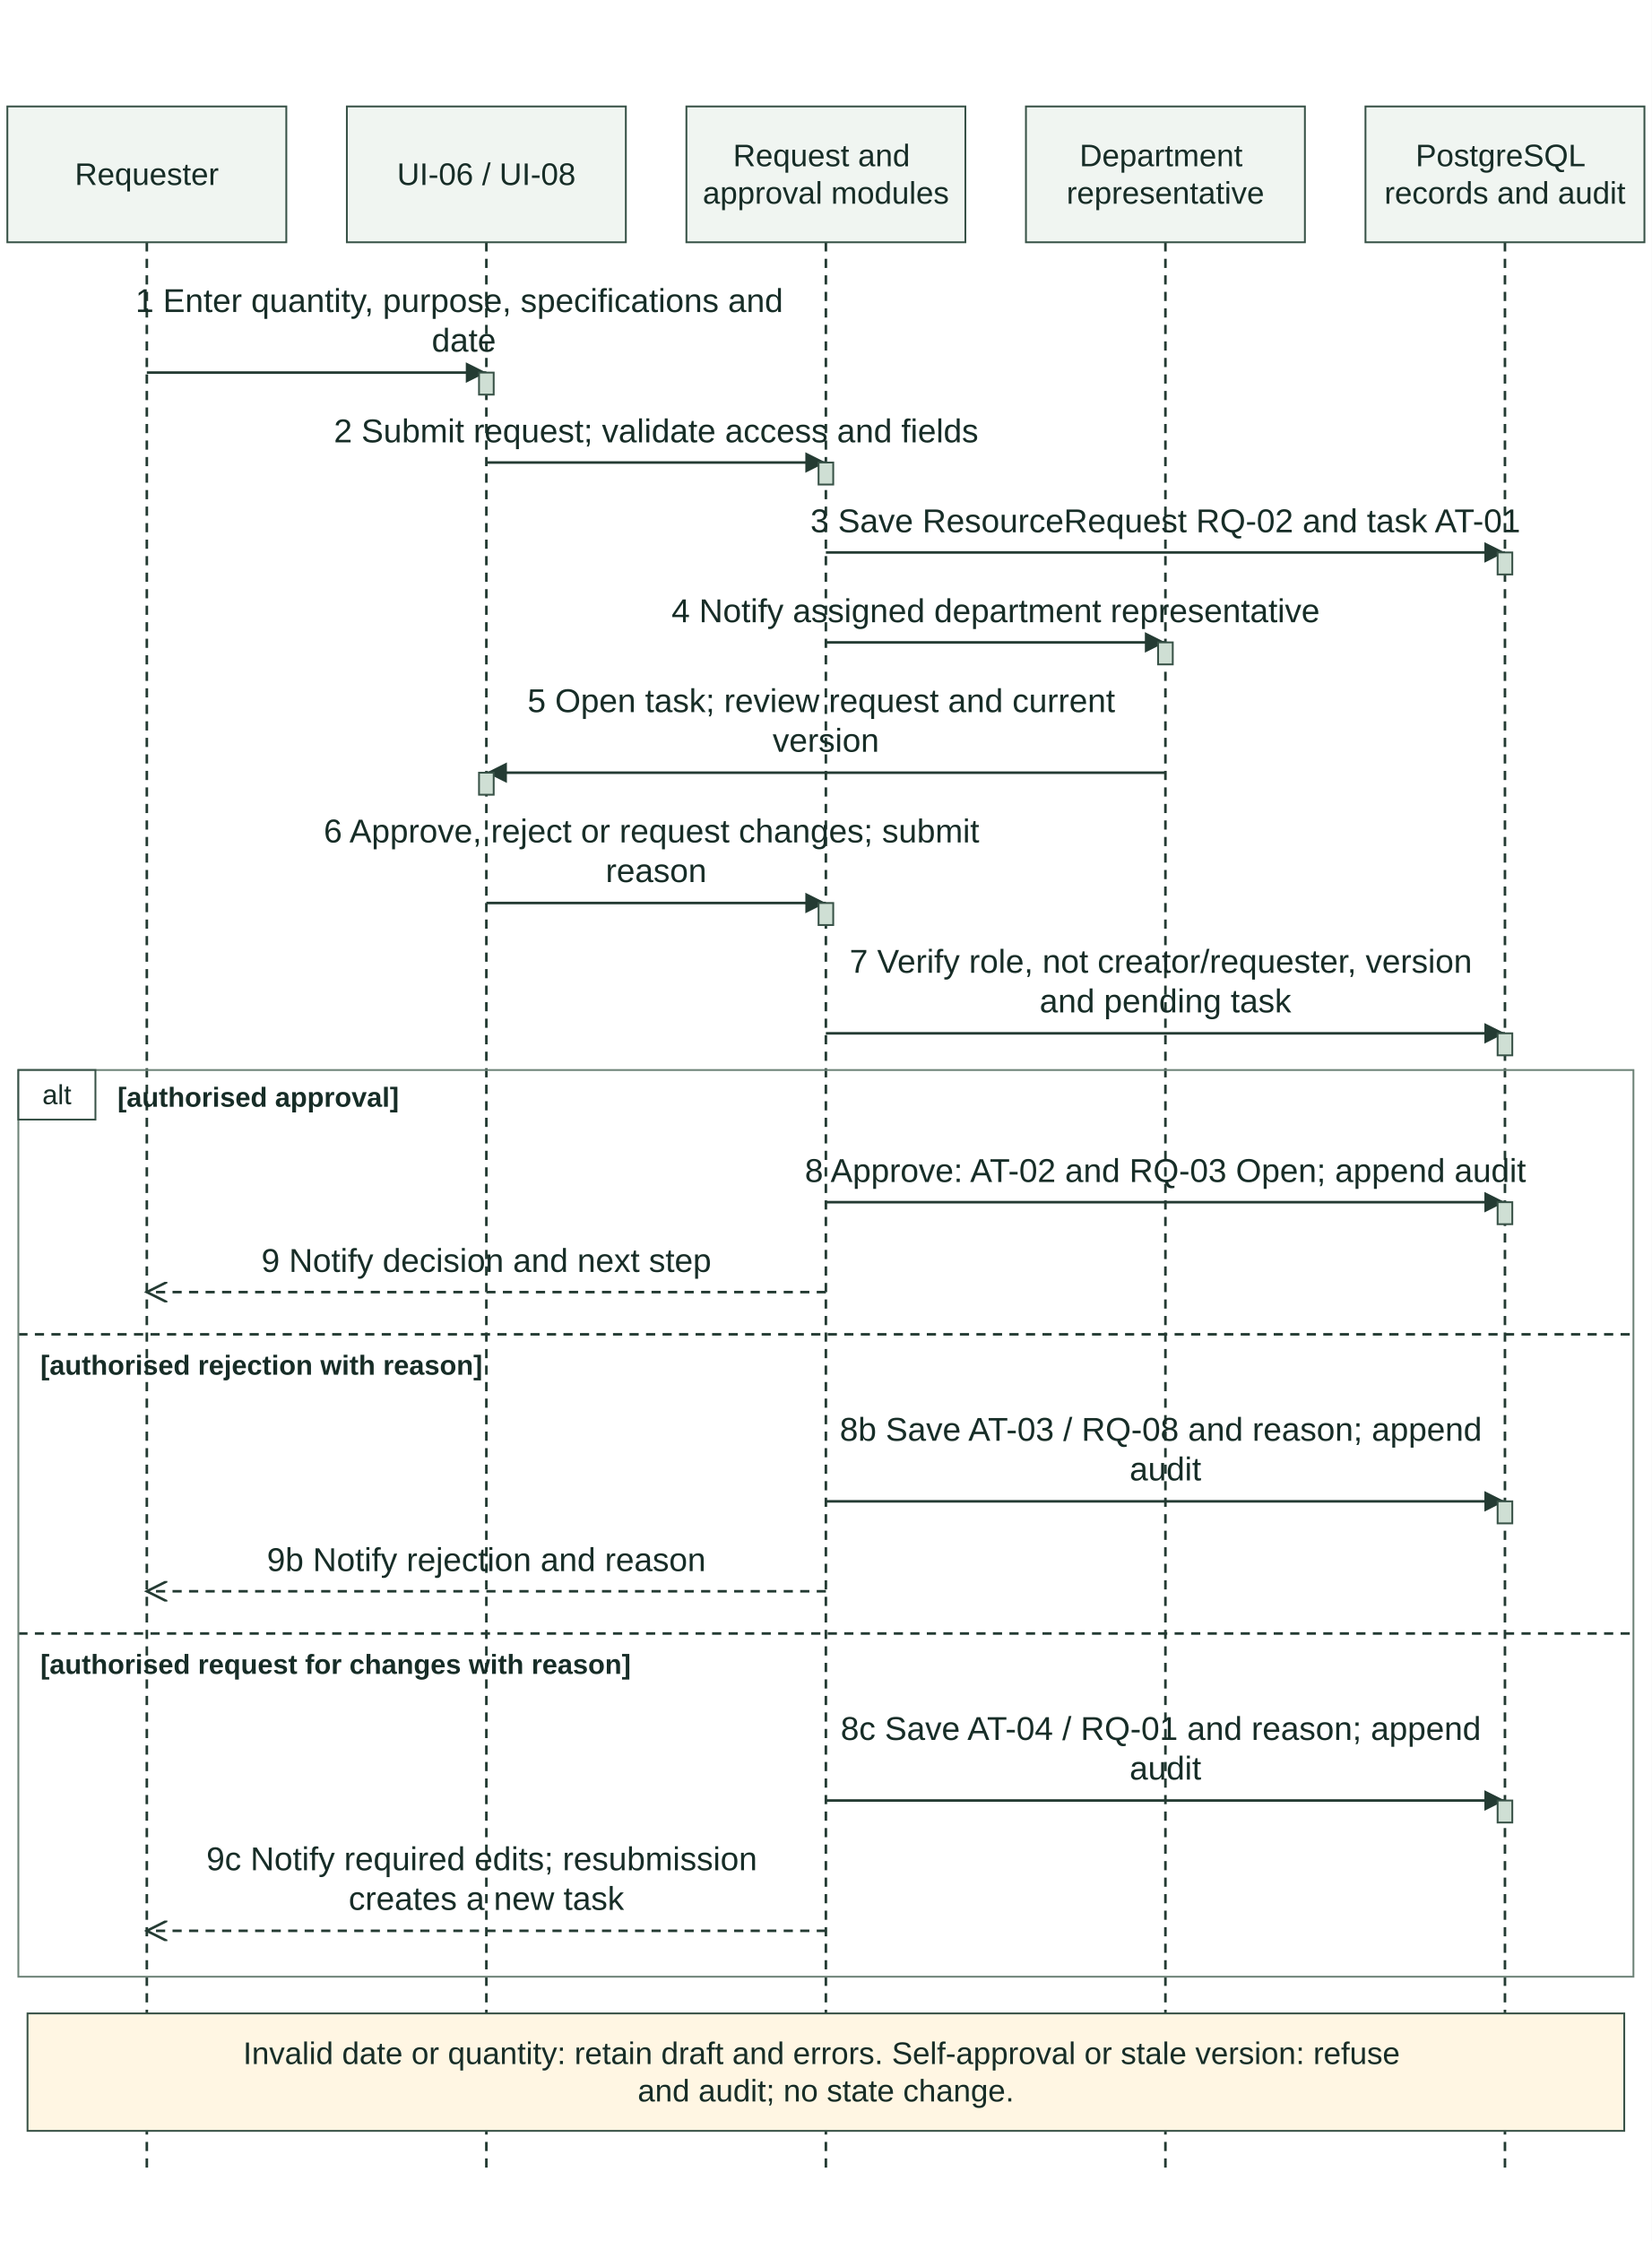
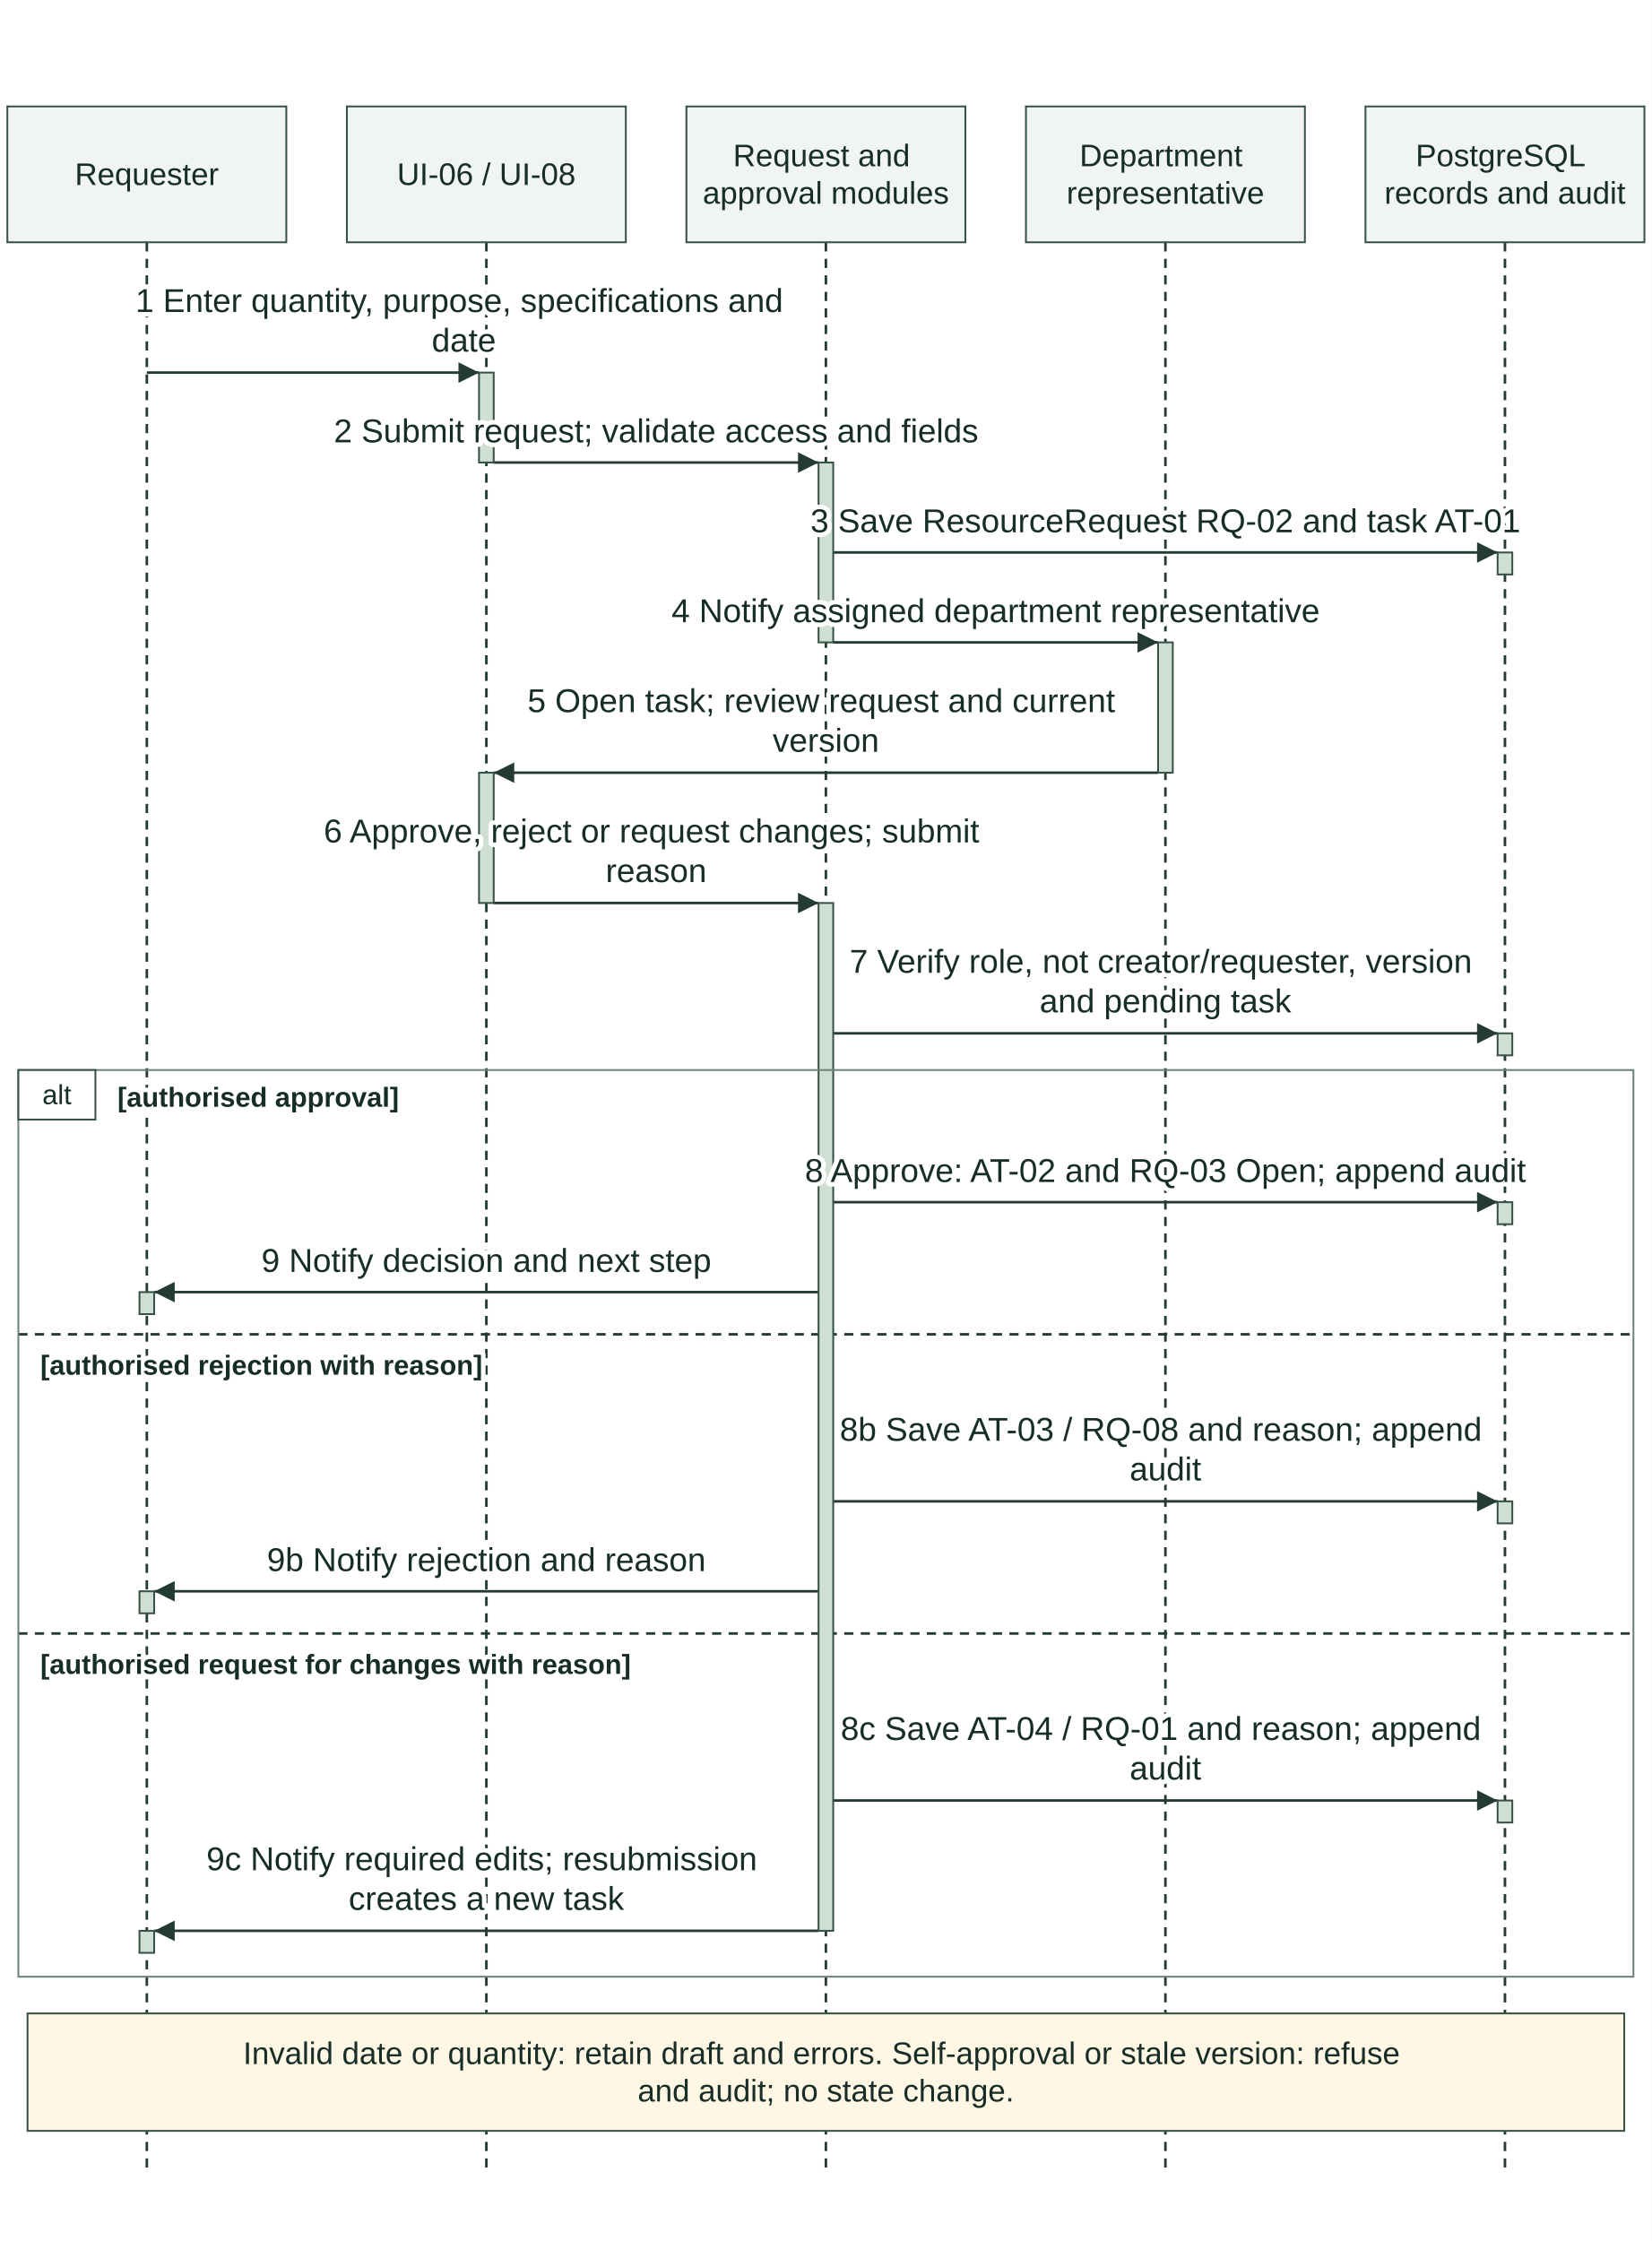
<svg xmlns="http://www.w3.org/2000/svg" width="900" height="1221" viewBox="0 0 900 1221">
  <defs>
    <marker id="arrow" markerWidth="9" markerHeight="8" refX="8" refY="4" orient="auto">
      <path d="M0,0 L8,4 L0,8 Z" fill="#243b33" />
    </marker>
    <marker id="open" markerWidth="9" markerHeight="8" refX="8" refY="4" orient="auto">
      <path d="M0,0 L8,4 L0,8" fill="none" stroke="#243b33" />
    </marker>
  </defs>
  <rect width="100%" height="100%" fill="white" />
-   <polyline points="80,203 265,203" fill="none" stroke="#243b33" stroke-width="1.4" marker-end="url(#arrow)" />
-   <polyline points="265,252 450,252" fill="none" stroke="#243b33" stroke-width="1.4" marker-end="url(#arrow)" />
-   <polyline points="450,301 820,301" fill="none" stroke="#243b33" stroke-width="1.4" marker-end="url(#arrow)" />
-   <polyline points="450,350 635,350" fill="none" stroke="#243b33" stroke-width="1.4" marker-end="url(#arrow)" />
-   <polyline points="635,421 265,421" fill="none" stroke="#243b33" stroke-width="1.4" marker-end="url(#arrow)" />
-   <polyline points="265,492 450,492" fill="none" stroke="#243b33" stroke-width="1.4" marker-end="url(#arrow)" />
-   <polyline points="450,563 820,563" fill="none" stroke="#243b33" stroke-width="1.4" marker-end="url(#arrow)" />
-   <polyline points="450,655 820,655" fill="none" stroke="#243b33" stroke-width="1.4" marker-end="url(#arrow)" />
-   <polyline points="450,704 80,704" fill="none" stroke="#243b33" stroke-width="1.4" stroke-dasharray="5 4" marker-end="url(#open)" />
+   <polyline points="80,203 261,203" fill="none" stroke="#243b33" stroke-width="1.4" marker-end="url(#arrow)" />
+   <polyline points="269,252 446,252" fill="none" stroke="#243b33" stroke-width="1.4" marker-end="url(#arrow)" />
+   <polyline points="454,301 816,301" fill="none" stroke="#243b33" stroke-width="1.4" marker-end="url(#arrow)" />
+   <polyline points="454,350 631,350" fill="none" stroke="#243b33" stroke-width="1.4" marker-end="url(#arrow)" />
+   <polyline points="631,421 269,421" fill="none" stroke="#243b33" stroke-width="1.4" marker-end="url(#arrow)" />
+   <polyline points="269,492 446,492" fill="none" stroke="#243b33" stroke-width="1.4" marker-end="url(#arrow)" />
+   <polyline points="454,563 816,563" fill="none" stroke="#243b33" stroke-width="1.4" marker-end="url(#arrow)" />
+   <polyline points="454,655 816,655" fill="none" stroke="#243b33" stroke-width="1.4" marker-end="url(#arrow)" />
+   <polyline points="446,704 84,704" fill="none" stroke="#243b33" stroke-width="1.4" marker-end="url(#arrow)" />
+   <polyline points="454,818 816,818" fill="none" stroke="#243b33" stroke-width="1.4" marker-end="url(#arrow)" />
+   <polyline points="446,867 84,867" fill="none" stroke="#243b33" stroke-width="1.4" marker-end="url(#arrow)" />
+   <polyline points="454,981 816,981" fill="none" stroke="#243b33" stroke-width="1.4" marker-end="url(#arrow)" />
+   <polyline points="446,1052 84,1052" fill="none" stroke="#243b33" stroke-width="1.4" marker-end="url(#arrow)" />
  <polyline points="10,727 890,727" fill="none" stroke="#243b33" stroke-width="1.4" stroke-dasharray="5 4" />
-   <polyline points="450,818 820,818" fill="none" stroke="#243b33" stroke-width="1.4" marker-end="url(#arrow)" />
-   <polyline points="450,867 80,867" fill="none" stroke="#243b33" stroke-width="1.4" stroke-dasharray="5 4" marker-end="url(#open)" />
  <polyline points="10,890 890,890" fill="none" stroke="#243b33" stroke-width="1.4" stroke-dasharray="5 4" />
-   <polyline points="450,981 820,981" fill="none" stroke="#243b33" stroke-width="1.4" marker-end="url(#arrow)" />
-   <polyline points="450,1052 80,1052" fill="none" stroke="#243b33" stroke-width="1.4" stroke-dasharray="5 4" marker-end="url(#open)" />
  <polyline points="80,132 80,1181" fill="none" stroke="#243b33" stroke-width="1.4" stroke-dasharray="5 4" />
  <polyline points="265,132 265,1181" fill="none" stroke="#243b33" stroke-width="1.4" stroke-dasharray="5 4" />
  <polyline points="450,132 450,1181" fill="none" stroke="#243b33" stroke-width="1.4" stroke-dasharray="5 4" />
  <polyline points="635,132 635,1181" fill="none" stroke="#243b33" stroke-width="1.4" stroke-dasharray="5 4" />
  <polyline points="820,132 820,1181" fill="none" stroke="#243b33" stroke-width="1.4" stroke-dasharray="5 4" />
-   <rect x="4" y="58" width="152" height="74" rx="0" fill="#f0f5f1" stroke="#385247" />
+   <rect x="261" y="203" width="8" height="49" fill="#cfdfd4" stroke="#385247" />
+   <rect x="446" y="252" width="8" height="98" fill="#cfdfd4" stroke="#385247" />
+   <rect x="816" y="301" width="8" height="12" fill="#cfdfd4" stroke="#385247" />
+   <rect x="816" y="563" width="8" height="12" fill="#cfdfd4" stroke="#385247" />
+   <rect x="816" y="655" width="8" height="12" fill="#cfdfd4" stroke="#385247" />
+   <rect x="76" y="704" width="8" height="12" fill="#cfdfd4" stroke="#385247" />
+   <rect x="816" y="818" width="8" height="12" fill="#cfdfd4" stroke="#385247" />
+   <rect x="76" y="867" width="8" height="12" fill="#cfdfd4" stroke="#385247" />
+   <rect x="261" y="421" width="8" height="71" fill="#cfdfd4" stroke="#385247" />
+   <rect x="446" y="492" width="8" height="560" fill="#cfdfd4" stroke="#385247" />
+   <rect x="816" y="981" width="8" height="12" fill="#cfdfd4" stroke="#385247" />
+   <rect x="631" y="350" width="8" height="71" fill="#cfdfd4" stroke="#385247" />
+   <rect x="76" y="1052" width="8" height="12" fill="#cfdfd4" stroke="#385247" />
+   <rect x="4.0" y="58" width="152" height="74" rx="0" fill="#f0f5f1" stroke="#385247" />
  <text x="80.0" y="100.78" text-anchor="middle" font-family="Arial,sans-serif" font-size="17" font-weight="normal" fill="#172d27">
    <tspan x="80.0" dy="0">Requester</tspan>
  </text>
-   <rect x="189" y="58" width="152" height="74" rx="0" fill="#f0f5f1" stroke="#385247" />
+   <rect x="189.0" y="58" width="152" height="74" rx="0" fill="#f0f5f1" stroke="#385247" />
  <text x="265.0" y="100.78" text-anchor="middle" font-family="Arial,sans-serif" font-size="17" font-weight="normal" fill="#172d27">
    <tspan x="265.0" dy="0">UI-06 / UI-08</tspan>
  </text>
-   <rect x="374" y="58" width="152" height="74" rx="0" fill="#f0f5f1" stroke="#385247" />
+   <rect x="374.0" y="58" width="152" height="74" rx="0" fill="#f0f5f1" stroke="#385247" />
  <text x="450.0" y="90.58" text-anchor="middle" font-family="Arial,sans-serif" font-size="17" font-weight="normal" fill="#172d27">
    <tspan x="450.0" dy="0">Request and</tspan>
    <tspan x="450.0" dy="20.4">approval modules</tspan>
  </text>
-   <rect x="559" y="58" width="152" height="74" rx="0" fill="#f0f5f1" stroke="#385247" />
+   <rect x="559.0" y="58" width="152" height="74" rx="0" fill="#f0f5f1" stroke="#385247" />
  <text x="635.0" y="90.58" text-anchor="middle" font-family="Arial,sans-serif" font-size="17" font-weight="normal" fill="#172d27">
    <tspan x="635.0" dy="0">Department</tspan>
    <tspan x="635.0" dy="20.4">representative</tspan>
  </text>
-   <rect x="744" y="58" width="152" height="74" rx="0" fill="#f0f5f1" stroke="#385247" />
+   <rect x="744.0" y="58" width="152" height="74" rx="0" fill="#f0f5f1" stroke="#385247" />
  <text x="820.0" y="90.58" text-anchor="middle" font-family="Arial,sans-serif" font-size="17" font-weight="normal" fill="#172d27">
    <tspan x="820.0" dy="0">PostgreSQL</tspan>
    <tspan x="820.0" dy="20.4">records and audit</tspan>
  </text>
-   <text x="252.75" y="170" text-anchor="middle" font-family="Arial,sans-serif" font-size="18" font-weight="normal" fill="#172d27">
+   <text x="252.75" y="170" text-anchor="middle" font-family="Arial,sans-serif" font-size="18" font-weight="normal" fill="#172d27" stroke="white" stroke-width="5" stroke-linejoin="round" paint-order="stroke">
    <tspan x="252.75" dy="0">1 Enter quantity, purpose, specifications and</tspan>
    <tspan x="252.75" dy="21.6">date</tspan>
  </text>
-   <rect x="261" y="203" width="8" height="12" rx="0" fill="#cfdfd4" stroke="#385247" />
-   <text x="265.0" y="214.44" text-anchor="middle" font-family="Arial,sans-serif" font-size="16" font-weight="normal" fill="#172d27">
-     <tspan x="265.0" dy="0" />
-   </text>
-   <text x="357.5" y="241" text-anchor="middle" font-family="Arial,sans-serif" font-size="18" font-weight="normal" fill="#172d27">
+   <text x="357.5" y="241" text-anchor="middle" font-family="Arial,sans-serif" font-size="18" font-weight="normal" fill="#172d27" stroke="white" stroke-width="5" stroke-linejoin="round" paint-order="stroke">
    <tspan x="357.5" dy="0">2 Submit request; validate access and fields</tspan>
  </text>
-   <rect x="446" y="252" width="8" height="12" rx="0" fill="#cfdfd4" stroke="#385247" />
-   <text x="450.0" y="263.44" text-anchor="middle" font-family="Arial,sans-serif" font-size="16" font-weight="normal" fill="#172d27">
-     <tspan x="450.0" dy="0" />
-   </text>
-   <text x="635.0" y="290" text-anchor="middle" font-family="Arial,sans-serif" font-size="18" font-weight="normal" fill="#172d27">
+   <text x="635.0" y="290" text-anchor="middle" font-family="Arial,sans-serif" font-size="18" font-weight="normal" fill="#172d27" stroke="white" stroke-width="5" stroke-linejoin="round" paint-order="stroke">
    <tspan x="635.0" dy="0">3 Save ResourceRequest RQ-02 and task AT-01</tspan>
  </text>
-   <rect x="816" y="301" width="8" height="12" rx="0" fill="#cfdfd4" stroke="#385247" />
-   <text x="820.0" y="312.44" text-anchor="middle" font-family="Arial,sans-serif" font-size="16" font-weight="normal" fill="#172d27">
-     <tspan x="820.0" dy="0" />
-   </text>
-   <text x="542.5" y="339" text-anchor="middle" font-family="Arial,sans-serif" font-size="18" font-weight="normal" fill="#172d27">
+   <text x="542.5" y="339" text-anchor="middle" font-family="Arial,sans-serif" font-size="18" font-weight="normal" fill="#172d27" stroke="white" stroke-width="5" stroke-linejoin="round" paint-order="stroke">
    <tspan x="542.5" dy="0">4 Notify assigned department representative</tspan>
  </text>
-   <rect x="631" y="350" width="8" height="12" rx="0" fill="#cfdfd4" stroke="#385247" />
-   <text x="635.0" y="361.44" text-anchor="middle" font-family="Arial,sans-serif" font-size="16" font-weight="normal" fill="#172d27">
-     <tspan x="635.0" dy="0" />
-   </text>
-   <text x="450.0" y="388" text-anchor="middle" font-family="Arial,sans-serif" font-size="18" font-weight="normal" fill="#172d27">
+   <text x="450.0" y="388" text-anchor="middle" font-family="Arial,sans-serif" font-size="18" font-weight="normal" fill="#172d27" stroke="white" stroke-width="5" stroke-linejoin="round" paint-order="stroke">
    <tspan x="450.0" dy="0">5 Open task; review request and current</tspan>
    <tspan x="450.0" dy="21.6">version</tspan>
  </text>
-   <rect x="261" y="421" width="8" height="12" rx="0" fill="#cfdfd4" stroke="#385247" />
-   <text x="265.0" y="432.44" text-anchor="middle" font-family="Arial,sans-serif" font-size="16" font-weight="normal" fill="#172d27">
-     <tspan x="265.0" dy="0" />
-   </text>
-   <text x="357.5" y="459" text-anchor="middle" font-family="Arial,sans-serif" font-size="18" font-weight="normal" fill="#172d27">
+   <text x="357.5" y="459" text-anchor="middle" font-family="Arial,sans-serif" font-size="18" font-weight="normal" fill="#172d27" stroke="white" stroke-width="5" stroke-linejoin="round" paint-order="stroke">
    <tspan x="357.5" dy="0">6 Approve, reject or request changes; submit</tspan>
    <tspan x="357.5" dy="21.6">reason</tspan>
  </text>
-   <rect x="446" y="492" width="8" height="12" rx="0" fill="#cfdfd4" stroke="#385247" />
-   <text x="450.0" y="503.44" text-anchor="middle" font-family="Arial,sans-serif" font-size="16" font-weight="normal" fill="#172d27">
-     <tspan x="450.0" dy="0" />
-   </text>
-   <text x="635.0" y="530" text-anchor="middle" font-family="Arial,sans-serif" font-size="18" font-weight="normal" fill="#172d27">
+   <text x="635.0" y="530" text-anchor="middle" font-family="Arial,sans-serif" font-size="18" font-weight="normal" fill="#172d27" stroke="white" stroke-width="5" stroke-linejoin="round" paint-order="stroke">
    <tspan x="635.0" dy="0">7 Verify role, not creator/requester, version</tspan>
    <tspan x="635.0" dy="21.6">and pending task</tspan>
  </text>
-   <rect x="816" y="563" width="8" height="12" rx="0" fill="#cfdfd4" stroke="#385247" />
-   <text x="820.0" y="574.44" text-anchor="middle" font-family="Arial,sans-serif" font-size="16" font-weight="normal" fill="#172d27">
-     <tspan x="820.0" dy="0" />
-   </text>
-   <text x="635.0" y="644" text-anchor="middle" font-family="Arial,sans-serif" font-size="18" font-weight="normal" fill="#172d27">
+   <text x="635.0" y="644" text-anchor="middle" font-family="Arial,sans-serif" font-size="18" font-weight="normal" fill="#172d27" stroke="white" stroke-width="5" stroke-linejoin="round" paint-order="stroke">
    <tspan x="635.0" dy="0">8 Approve: AT-02 and RQ-03 Open; append audit</tspan>
  </text>
-   <rect x="816" y="655" width="8" height="12" rx="0" fill="#cfdfd4" stroke="#385247" />
-   <text x="820.0" y="666.44" text-anchor="middle" font-family="Arial,sans-serif" font-size="16" font-weight="normal" fill="#172d27">
-     <tspan x="820.0" dy="0" />
-   </text>
-   <text x="265.0" y="693" text-anchor="middle" font-family="Arial,sans-serif" font-size="18" font-weight="normal" fill="#172d27">
+   <text x="265.0" y="693" text-anchor="middle" font-family="Arial,sans-serif" font-size="18" font-weight="normal" fill="#172d27" stroke="white" stroke-width="5" stroke-linejoin="round" paint-order="stroke">
    <tspan x="265.0" dy="0">9 Notify decision and next step</tspan>
  </text>
-   <text x="22" y="749" text-anchor="start" font-family="Arial,sans-serif" font-size="15" font-weight="bold" fill="#172d27">
+   <text x="22" y="749" text-anchor="start" font-family="Arial,sans-serif" font-size="15" font-weight="bold" fill="#172d27" stroke="white" stroke-width="5" stroke-linejoin="round" paint-order="stroke">
    <tspan x="22" dy="0">[authorised rejection with reason]</tspan>
  </text>
-   <text x="635.0" y="785" text-anchor="middle" font-family="Arial,sans-serif" font-size="18" font-weight="normal" fill="#172d27">
+   <text x="635.0" y="785" text-anchor="middle" font-family="Arial,sans-serif" font-size="18" font-weight="normal" fill="#172d27" stroke="white" stroke-width="5" stroke-linejoin="round" paint-order="stroke">
    <tspan x="635.0" dy="0">8b Save AT-03 / RQ-08 and reason; append</tspan>
    <tspan x="635.0" dy="21.6">audit</tspan>
  </text>
-   <rect x="816" y="818" width="8" height="12" rx="0" fill="#cfdfd4" stroke="#385247" />
-   <text x="820.0" y="829.44" text-anchor="middle" font-family="Arial,sans-serif" font-size="16" font-weight="normal" fill="#172d27">
-     <tspan x="820.0" dy="0" />
-   </text>
-   <text x="265.0" y="856" text-anchor="middle" font-family="Arial,sans-serif" font-size="18" font-weight="normal" fill="#172d27">
+   <text x="265.0" y="856" text-anchor="middle" font-family="Arial,sans-serif" font-size="18" font-weight="normal" fill="#172d27" stroke="white" stroke-width="5" stroke-linejoin="round" paint-order="stroke">
    <tspan x="265.0" dy="0">9b Notify rejection and reason</tspan>
  </text>
-   <text x="22" y="912" text-anchor="start" font-family="Arial,sans-serif" font-size="15" font-weight="bold" fill="#172d27">
+   <text x="22" y="912" text-anchor="start" font-family="Arial,sans-serif" font-size="15" font-weight="bold" fill="#172d27" stroke="white" stroke-width="5" stroke-linejoin="round" paint-order="stroke">
    <tspan x="22" dy="0">[authorised request for changes with reason]</tspan>
  </text>
-   <text x="635.0" y="948" text-anchor="middle" font-family="Arial,sans-serif" font-size="18" font-weight="normal" fill="#172d27">
+   <text x="635.0" y="948" text-anchor="middle" font-family="Arial,sans-serif" font-size="18" font-weight="normal" fill="#172d27" stroke="white" stroke-width="5" stroke-linejoin="round" paint-order="stroke">
    <tspan x="635.0" dy="0">8c Save AT-04 / RQ-01 and reason; append</tspan>
    <tspan x="635.0" dy="21.6">audit</tspan>
  </text>
-   <rect x="816" y="981" width="8" height="12" rx="0" fill="#cfdfd4" stroke="#385247" />
-   <text x="820.0" y="992.44" text-anchor="middle" font-family="Arial,sans-serif" font-size="16" font-weight="normal" fill="#172d27">
-     <tspan x="820.0" dy="0" />
-   </text>
-   <text x="265.0" y="1019" text-anchor="middle" font-family="Arial,sans-serif" font-size="18" font-weight="normal" fill="#172d27">
+   <text x="265.0" y="1019" text-anchor="middle" font-family="Arial,sans-serif" font-size="18" font-weight="normal" fill="#172d27" stroke="white" stroke-width="5" stroke-linejoin="round" paint-order="stroke">
    <tspan x="265.0" dy="0">9c Notify required edits; resubmission</tspan>
    <tspan x="265.0" dy="21.6">creates a new task</tspan>
  </text>
  <rect x="10" y="583" width="880" height="494" fill="none" stroke="#6e8378" />
  <rect x="10" y="583" width="42" height="27" rx="0" fill="white" stroke="#385247" />
  <text x="31.0" y="601.6" text-anchor="middle" font-family="Arial,sans-serif" font-size="15" font-weight="normal" fill="#172d27">
    <tspan x="31.0" dy="0">alt</tspan>
  </text>
-   <text x="64" y="603" text-anchor="start" font-family="Arial,sans-serif" font-size="15" font-weight="bold" fill="#172d27">
+   <text x="64" y="603" text-anchor="start" font-family="Arial,sans-serif" font-size="15" font-weight="bold" fill="#172d27" stroke="white" stroke-width="5" stroke-linejoin="round" paint-order="stroke">
    <tspan x="64" dy="0">[authorised approval]</tspan>
  </text>
  <rect x="15" y="1097" width="870" height="64" rx="0" fill="#fff6e3" stroke="#385247" />
  <text x="450.0" y="1124.58" text-anchor="middle" font-family="Arial,sans-serif" font-size="17" font-weight="normal" fill="#172d27">
    <tspan x="450.0" dy="0">Invalid date or quantity: retain draft and errors. Self-approval or stale version: refuse</tspan>
    <tspan x="450.0" dy="20.4">and audit; no state change.</tspan>
  </text>
</svg>
